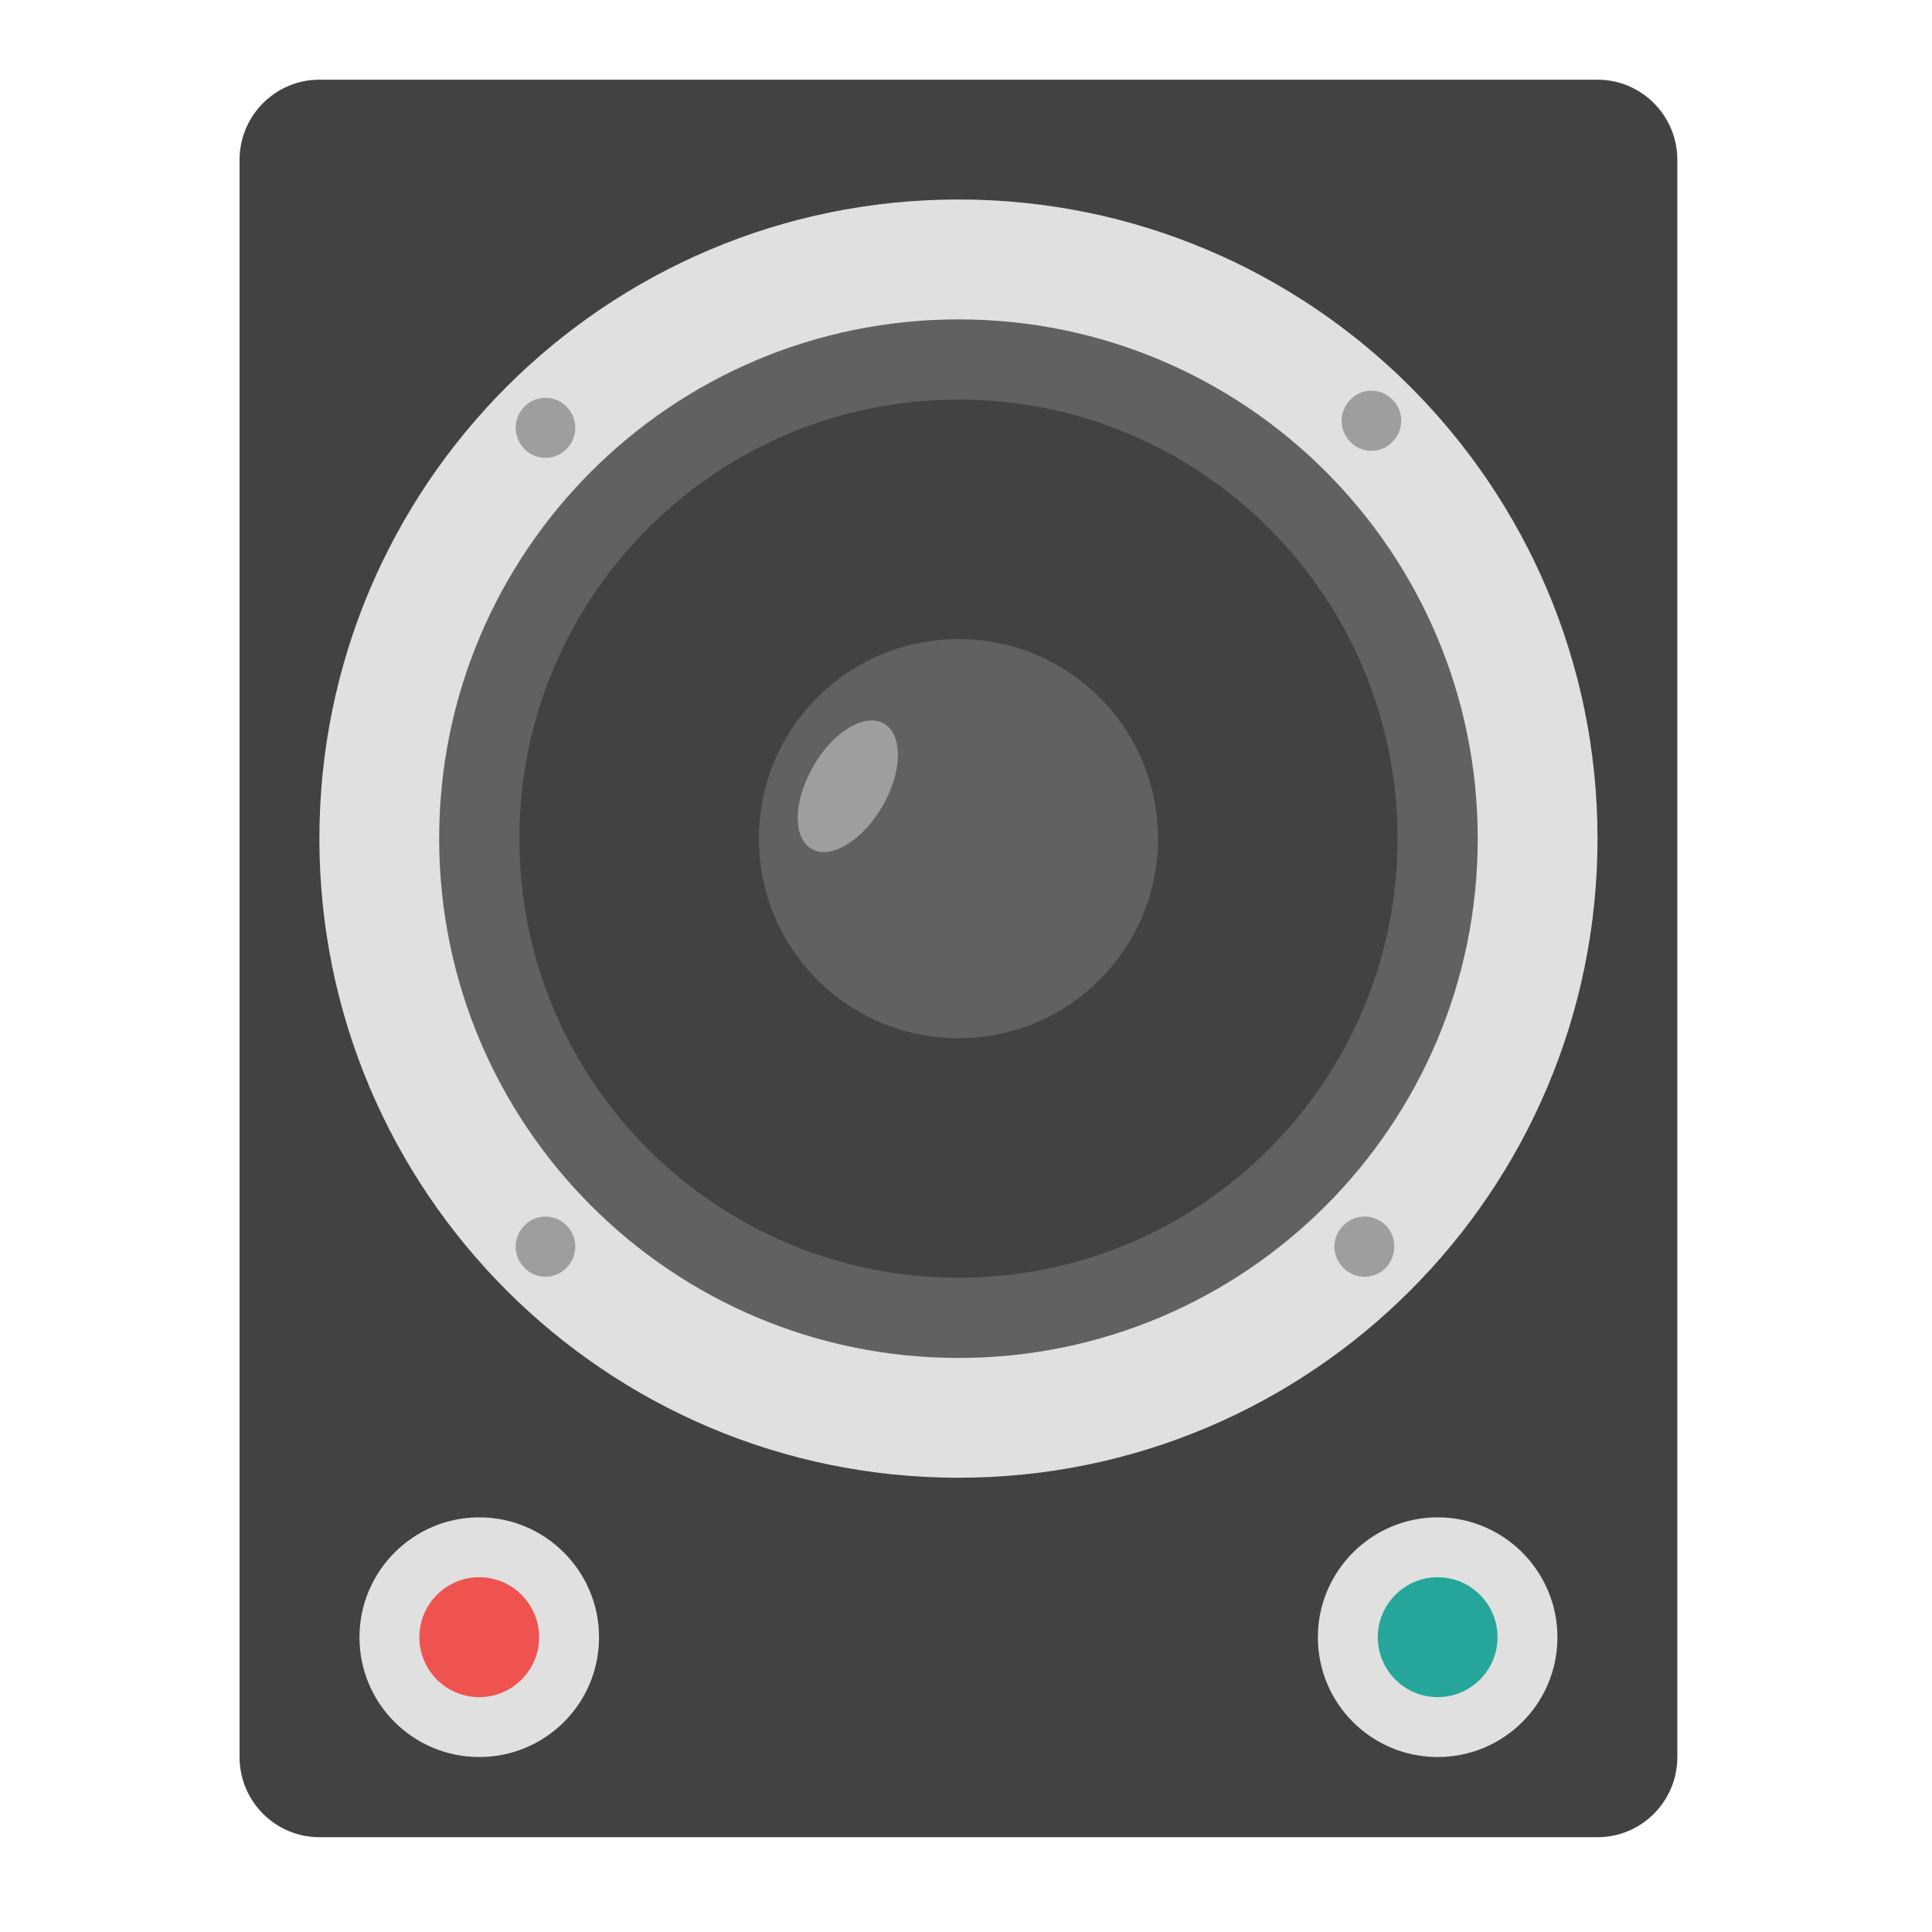
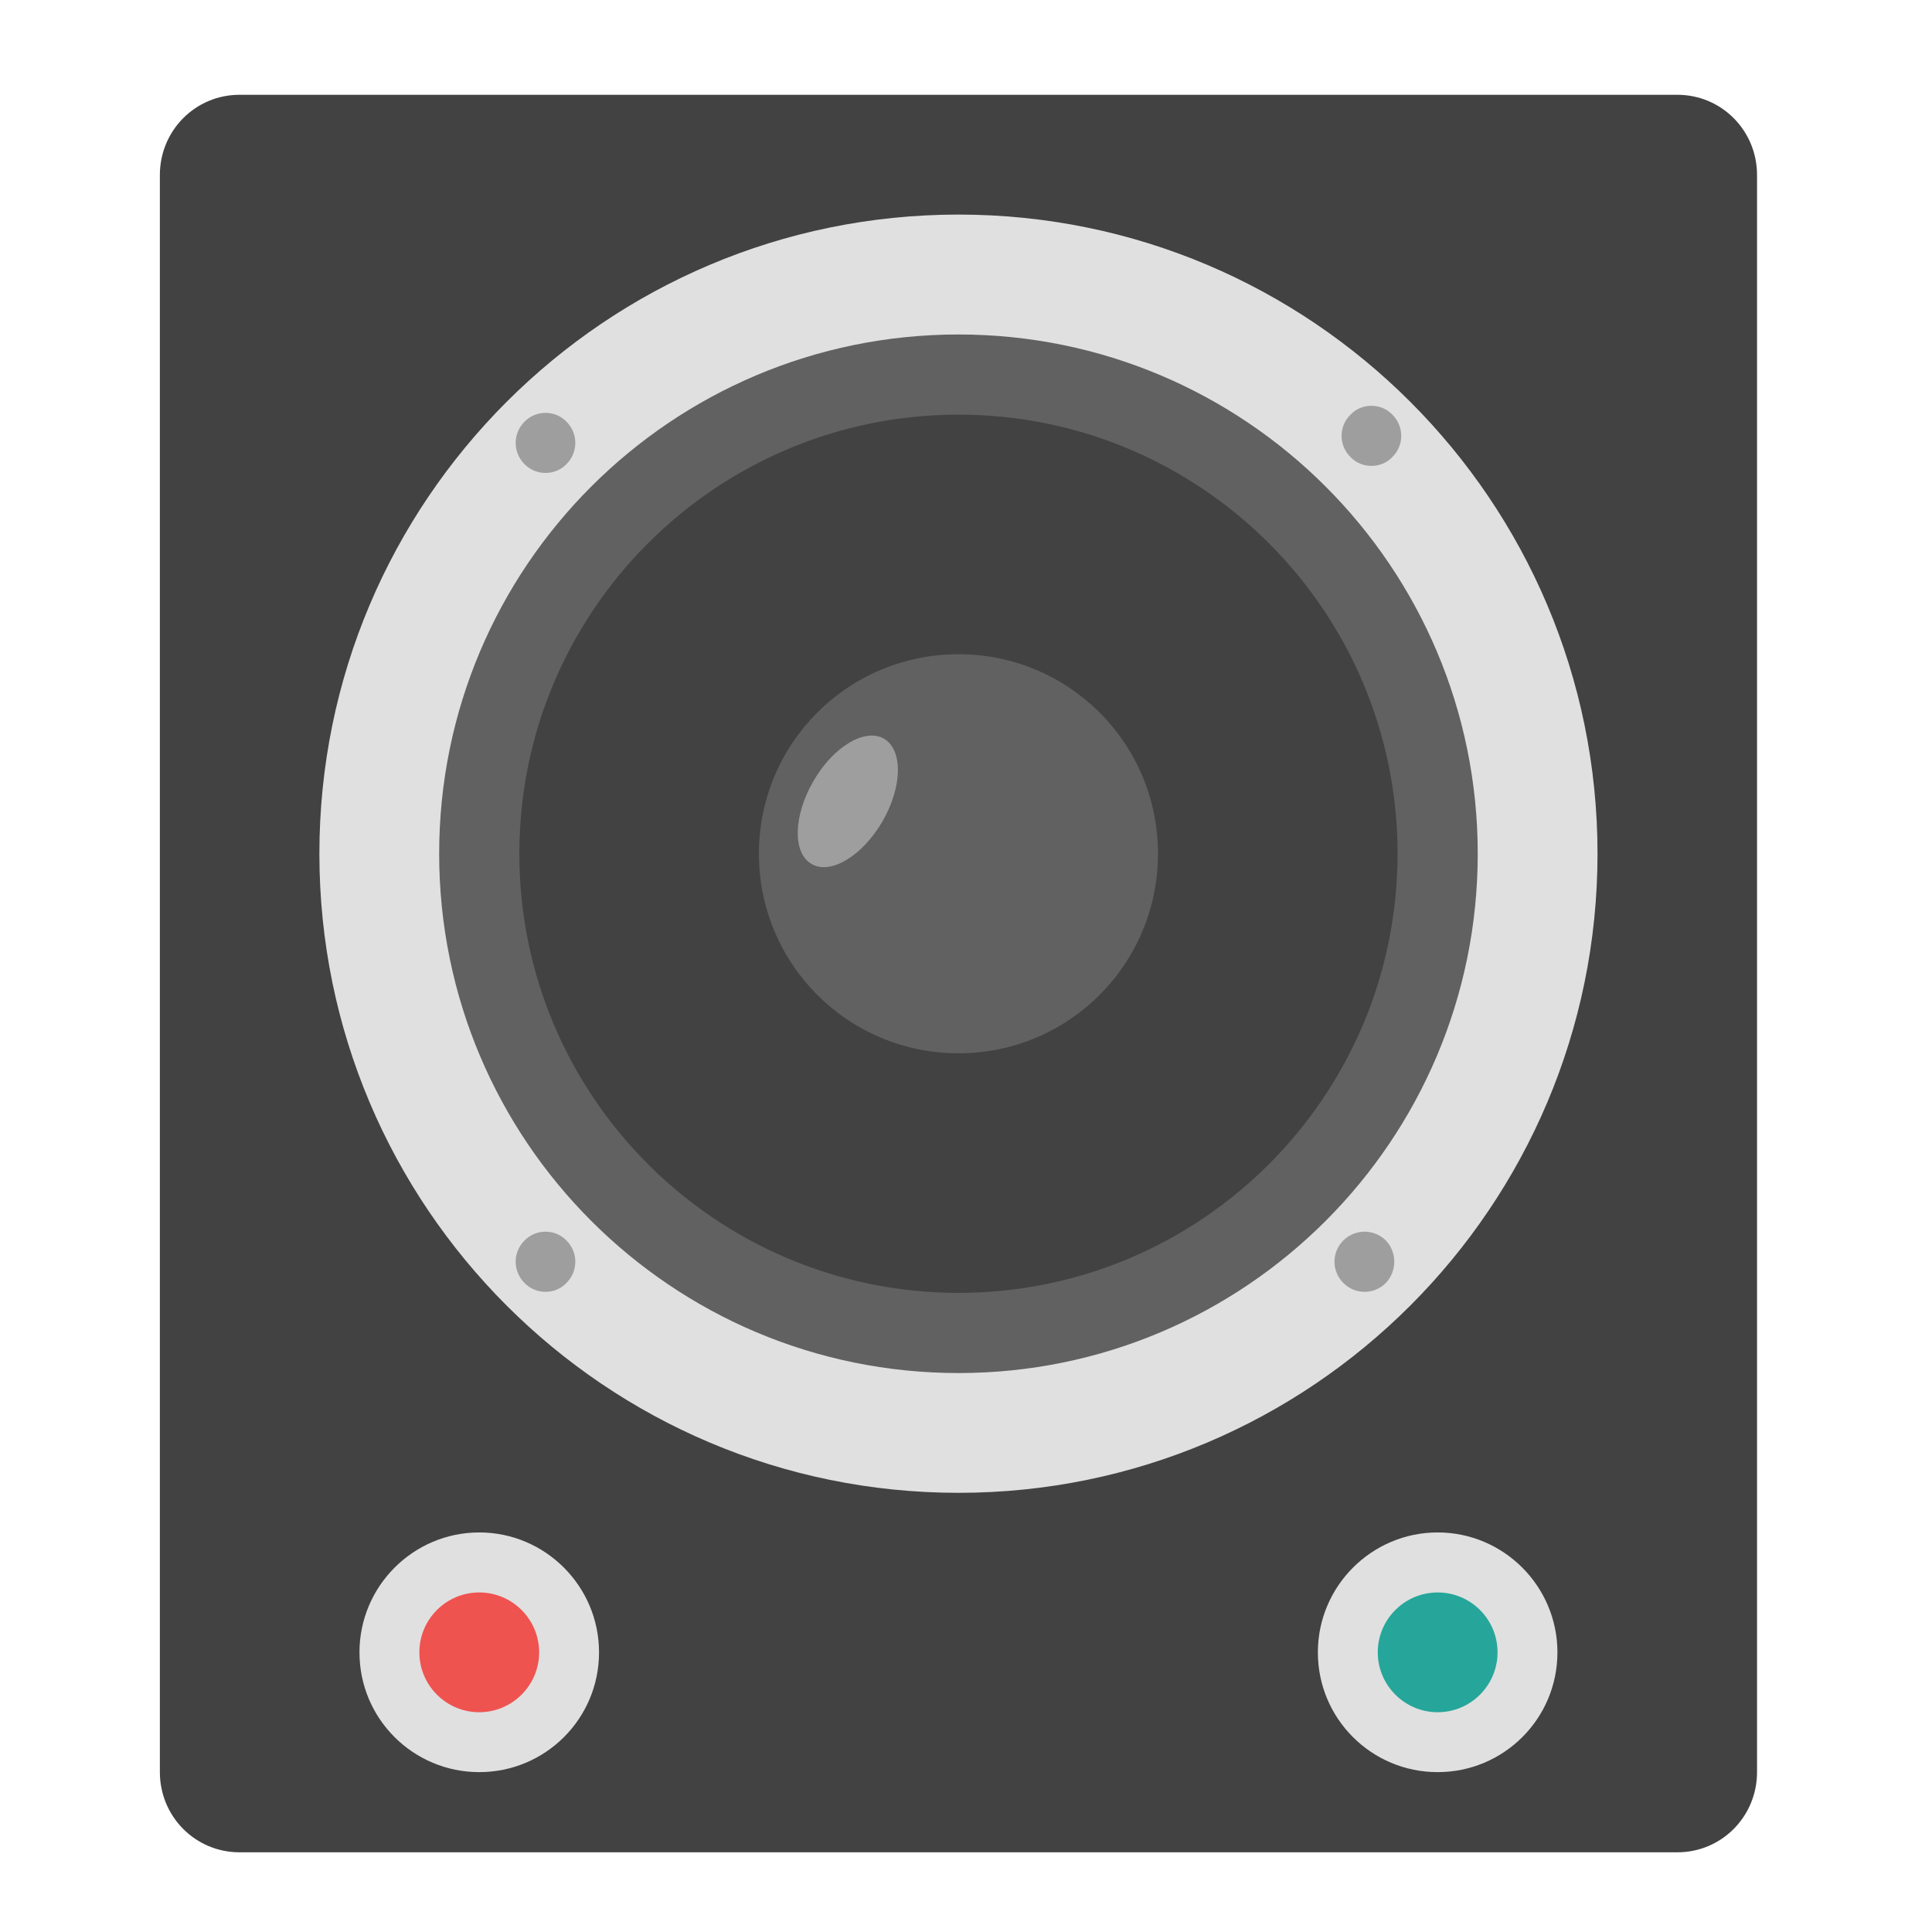
<svg xmlns="http://www.w3.org/2000/svg" width="16px" height="16px" viewBox="0 0 16 16" version="1.1">
  <g id="surface1">
-     <path style=" stroke:none;fill-rule:nonzero;fill:rgb(25.882%,25.882%,25.882%);fill-opacity:1;" d="M 2.645 0.66 L 13.23 0.66 C 13.594 0.66 13.891 0.957 13.891 1.324 L 13.891 14.551 C 13.891 14.918 13.594 15.215 13.23 15.215 L 2.645 15.215 C 2.281 15.215 1.984 14.918 1.984 14.551 L 1.984 1.324 C 1.984 0.957 2.281 0.66 2.645 0.66 Z M 2.645 0.66 " />
-     <path style=" stroke:none;fill-rule:nonzero;fill:rgb(87.843%,87.843%,87.843%);fill-opacity:1;" d="M 7.938 1.652 C 10.859 1.652 13.23 4.023 13.23 6.945 C 13.23 9.867 10.859 12.238 7.938 12.238 C 5.016 12.238 2.645 9.867 2.645 6.945 C 2.645 4.023 5.016 1.652 7.938 1.652 Z M 7.938 1.652 " />
-     <path style=" stroke:none;fill-rule:nonzero;fill:rgb(38.039%,38.039%,38.039%);fill-opacity:1;" d="M 7.938 2.645 C 10.312 2.645 12.238 4.57 12.238 6.945 C 12.238 9.32 10.312 11.246 7.938 11.246 C 5.562 11.246 3.637 9.32 3.637 6.945 C 3.637 4.57 5.562 2.645 7.938 2.645 Z M 7.938 2.645 " />
-     <path style=" stroke:none;fill-rule:nonzero;fill:rgb(25.882%,25.882%,25.882%);fill-opacity:1;" d="M 7.938 3.309 C 9.945 3.309 11.574 4.938 11.574 6.945 C 11.574 8.953 9.945 10.582 7.938 10.582 C 5.93 10.582 4.301 8.953 4.301 6.945 C 4.301 4.938 5.93 3.309 7.938 3.309 Z M 7.938 3.309 " />
-     <path style=" stroke:none;fill-rule:nonzero;fill:rgb(38.039%,38.039%,38.039%);fill-opacity:1;" d="M 7.938 5.293 C 8.852 5.293 9.59 6.031 9.59 6.945 C 9.59 7.859 8.852 8.598 7.938 8.598 C 7.023 8.598 6.285 7.859 6.285 6.945 C 6.285 6.031 7.023 5.293 7.938 5.293 Z M 7.938 5.293 " />
-     <path style=" stroke:none;fill-rule:nonzero;fill:rgb(61.961%,61.961%,61.961%);fill-opacity:1;" d="M 11.531 3.309 C 11.629 3.406 11.629 3.562 11.531 3.66 C 11.438 3.758 11.277 3.758 11.184 3.66 C 11.086 3.562 11.086 3.406 11.184 3.309 C 11.277 3.211 11.438 3.211 11.531 3.309 Z M 11.531 3.309 " />
-     <path style=" stroke:none;fill-rule:nonzero;fill:rgb(61.961%,61.961%,61.961%);fill-opacity:1;" d="M 11.477 10.148 C 11.57 10.246 11.57 10.402 11.477 10.5 C 11.379 10.598 11.223 10.598 11.125 10.5 C 11.027 10.402 11.027 10.246 11.125 10.148 C 11.223 10.051 11.379 10.051 11.477 10.148 Z M 11.477 10.148 " />
-     <path style=" stroke:none;fill-rule:nonzero;fill:rgb(61.961%,61.961%,61.961%);fill-opacity:1;" d="M 4.691 3.367 C 4.789 3.465 4.789 3.621 4.691 3.719 C 4.598 3.816 4.438 3.816 4.344 3.719 C 4.246 3.621 4.246 3.465 4.344 3.367 C 4.438 3.27 4.598 3.27 4.691 3.367 Z M 4.691 3.367 " />
-     <path style=" stroke:none;fill-rule:nonzero;fill:rgb(61.961%,61.961%,61.961%);fill-opacity:1;" d="M 4.691 10.148 C 4.789 10.246 4.789 10.402 4.691 10.5 C 4.598 10.598 4.438 10.598 4.344 10.5 C 4.246 10.402 4.246 10.246 4.344 10.148 C 4.438 10.051 4.598 10.051 4.691 10.148 Z M 4.691 10.148 " />
-     <path style=" stroke:none;fill-rule:nonzero;fill:rgb(87.843%,87.843%,87.843%);fill-opacity:1;" d="M 3.969 12.566 C 4.516 12.566 4.961 13.012 4.961 13.559 C 4.961 14.109 4.516 14.551 3.969 14.551 C 3.422 14.551 2.977 14.109 2.977 13.559 C 2.977 13.012 3.422 12.566 3.969 12.566 Z M 3.969 12.566 " />
-     <path style=" stroke:none;fill-rule:nonzero;fill:rgb(87.843%,87.843%,87.843%);fill-opacity:1;" d="M 11.906 12.566 C 12.453 12.566 12.898 13.012 12.898 13.559 C 12.898 14.109 12.453 14.551 11.906 14.551 C 11.359 14.551 10.914 14.109 10.914 13.559 C 10.914 13.012 11.359 12.566 11.906 12.566 Z M 11.906 12.566 " />
-     <path style=" stroke:none;fill-rule:nonzero;fill:rgb(93.725%,32.549%,31.373%);fill-opacity:1;" d="M 3.969 13.062 C 4.242 13.062 4.465 13.285 4.465 13.559 C 4.465 13.832 4.242 14.055 3.969 14.055 C 3.695 14.055 3.473 13.832 3.473 13.559 C 3.473 13.285 3.695 13.062 3.969 13.062 Z M 3.969 13.062 " />
-     <path style=" stroke:none;fill-rule:nonzero;fill:rgb(14.902%,65.098%,60.392%);fill-opacity:1;" d="M 11.906 13.062 C 12.18 13.062 12.402 13.285 12.402 13.559 C 12.402 13.832 12.18 14.055 11.906 14.055 C 11.633 14.055 11.41 13.832 11.41 13.559 C 11.41 13.285 11.633 13.062 11.906 13.062 Z M 11.906 13.062 " />
-     <path style=" stroke:none;fill-rule:nonzero;fill:rgb(61.961%,61.961%,61.961%);fill-opacity:1;" d="M 7.32 5.992 C 7.48 6.086 7.473 6.391 7.309 6.676 C 7.141 6.965 6.879 7.121 6.723 7.031 C 6.562 6.941 6.57 6.633 6.734 6.348 C 6.898 6.059 7.164 5.902 7.32 5.992 Z M 7.32 5.992 " />
+     <path style=" stroke:none;fill-rule:nonzero;fill:rgb(25.882%,25.882%,25.882%);fill-opacity:1;" d="M 1.984 0.785 L 13.891 0.785 C 14.258 0.785 14.551 1.082 14.551 1.449 L 14.551 14.676 C 14.551 15.043 14.258 15.34 13.891 15.34 L 1.984 15.34 C 1.617 15.34 1.324 15.043 1.324 14.676 L 1.324 1.449 C 1.324 1.082 1.617 0.785 1.984 0.785 Z M 1.984 0.785 " />
+     <path style=" stroke:none;fill-rule:nonzero;fill:rgb(87.843%,87.843%,87.843%);fill-opacity:1;" d="M 7.938 1.777 C 10.859 1.777 13.23 4.148 13.23 7.07 C 13.23 9.992 10.859 12.363 7.938 12.363 C 5.016 12.363 2.645 9.992 2.645 7.07 C 2.645 4.148 5.016 1.777 7.938 1.777 Z M 7.938 1.777 " />
+     <path style=" stroke:none;fill-rule:nonzero;fill:rgb(38.039%,38.039%,38.039%);fill-opacity:1;" d="M 7.938 2.77 C 10.312 2.77 12.238 4.695 12.238 7.07 C 12.238 9.445 10.312 11.371 7.938 11.371 C 5.562 11.371 3.637 9.445 3.637 7.07 C 3.637 4.695 5.562 2.77 7.938 2.77 Z M 7.938 2.77 " />
+     <path style=" stroke:none;fill-rule:nonzero;fill:rgb(25.882%,25.882%,25.882%);fill-opacity:1;" d="M 7.938 3.434 C 9.945 3.434 11.574 5.062 11.574 7.07 C 11.574 9.078 9.945 10.707 7.938 10.707 C 5.93 10.707 4.301 9.078 4.301 7.07 C 4.301 5.062 5.93 3.434 7.938 3.434 Z M 7.938 3.434 " />
+     <path style=" stroke:none;fill-rule:nonzero;fill:rgb(38.039%,38.039%,38.039%);fill-opacity:1;" d="M 7.938 5.418 C 8.852 5.418 9.59 6.156 9.59 7.07 C 9.59 7.984 8.852 8.723 7.938 8.723 C 7.023 8.723 6.285 7.984 6.285 7.07 C 6.285 6.156 7.023 5.418 7.938 5.418 Z M 7.938 5.418 " />
+     <path style=" stroke:none;fill-rule:nonzero;fill:rgb(61.961%,61.961%,61.961%);fill-opacity:1;" d="M 11.531 3.434 C 11.629 3.531 11.629 3.688 11.531 3.785 C 11.438 3.883 11.277 3.883 11.184 3.785 C 11.086 3.688 11.086 3.531 11.184 3.434 C 11.277 3.336 11.438 3.336 11.531 3.434 Z M 11.531 3.434 " />
+     <path style=" stroke:none;fill-rule:nonzero;fill:rgb(61.961%,61.961%,61.961%);fill-opacity:1;" d="M 11.477 10.273 C 11.57 10.371 11.57 10.527 11.477 10.625 C 11.379 10.723 11.223 10.723 11.125 10.625 C 11.027 10.527 11.027 10.371 11.125 10.273 C 11.223 10.176 11.379 10.176 11.477 10.273 Z M 11.477 10.273 " />
+     <path style=" stroke:none;fill-rule:nonzero;fill:rgb(61.961%,61.961%,61.961%);fill-opacity:1;" d="M 4.691 3.492 C 4.789 3.59 4.789 3.746 4.691 3.844 C 4.598 3.941 4.438 3.941 4.344 3.844 C 4.246 3.746 4.246 3.59 4.344 3.492 C 4.438 3.395 4.598 3.395 4.691 3.492 Z M 4.691 3.492 " />
+     <path style=" stroke:none;fill-rule:nonzero;fill:rgb(61.961%,61.961%,61.961%);fill-opacity:1;" d="M 4.691 10.273 C 4.789 10.371 4.789 10.527 4.691 10.625 C 4.598 10.723 4.438 10.723 4.344 10.625 C 4.246 10.527 4.246 10.371 4.344 10.273 C 4.438 10.176 4.598 10.176 4.691 10.273 Z M 4.691 10.273 " />
+     <path style=" stroke:none;fill-rule:nonzero;fill:rgb(87.843%,87.843%,87.843%);fill-opacity:1;" d="M 3.969 12.691 C 4.516 12.691 4.961 13.137 4.961 13.684 C 4.961 14.234 4.516 14.676 3.969 14.676 C 3.422 14.676 2.977 14.234 2.977 13.684 C 2.977 13.137 3.422 12.691 3.969 12.691 Z M 3.969 12.691 " />
+     <path style=" stroke:none;fill-rule:nonzero;fill:rgb(87.843%,87.843%,87.843%);fill-opacity:1;" d="M 11.906 12.691 C 12.453 12.691 12.898 13.137 12.898 13.684 C 12.898 14.234 12.453 14.676 11.906 14.676 C 11.359 14.676 10.914 14.234 10.914 13.684 C 10.914 13.137 11.359 12.691 11.906 12.691 Z M 11.906 12.691 " />
+     <path style=" stroke:none;fill-rule:nonzero;fill:rgb(93.725%,32.549%,31.373%);fill-opacity:1;" d="M 3.969 13.188 C 4.242 13.188 4.465 13.41 4.465 13.684 C 4.465 13.957 4.242 14.18 3.969 14.18 C 3.695 14.18 3.473 13.957 3.473 13.684 C 3.473 13.41 3.695 13.188 3.969 13.188 Z M 3.969 13.188 " />
+     <path style=" stroke:none;fill-rule:nonzero;fill:rgb(14.902%,65.098%,60.392%);fill-opacity:1;" d="M 11.906 13.188 C 12.18 13.188 12.402 13.41 12.402 13.684 C 12.402 13.957 12.18 14.18 11.906 14.18 C 11.633 14.18 11.41 13.957 11.41 13.684 C 11.41 13.41 11.633 13.188 11.906 13.188 Z M 11.906 13.188 " />
+     <path style=" stroke:none;fill-rule:nonzero;fill:rgb(61.961%,61.961%,61.961%);fill-opacity:1;" d="M 7.32 6.117 C 7.48 6.211 7.473 6.516 7.309 6.801 C 7.141 7.09 6.879 7.246 6.723 7.156 C 6.562 7.066 6.57 6.758 6.734 6.473 C 6.898 6.184 7.164 6.027 7.32 6.117 Z M 7.32 6.117 " />
  </g>
</svg>
